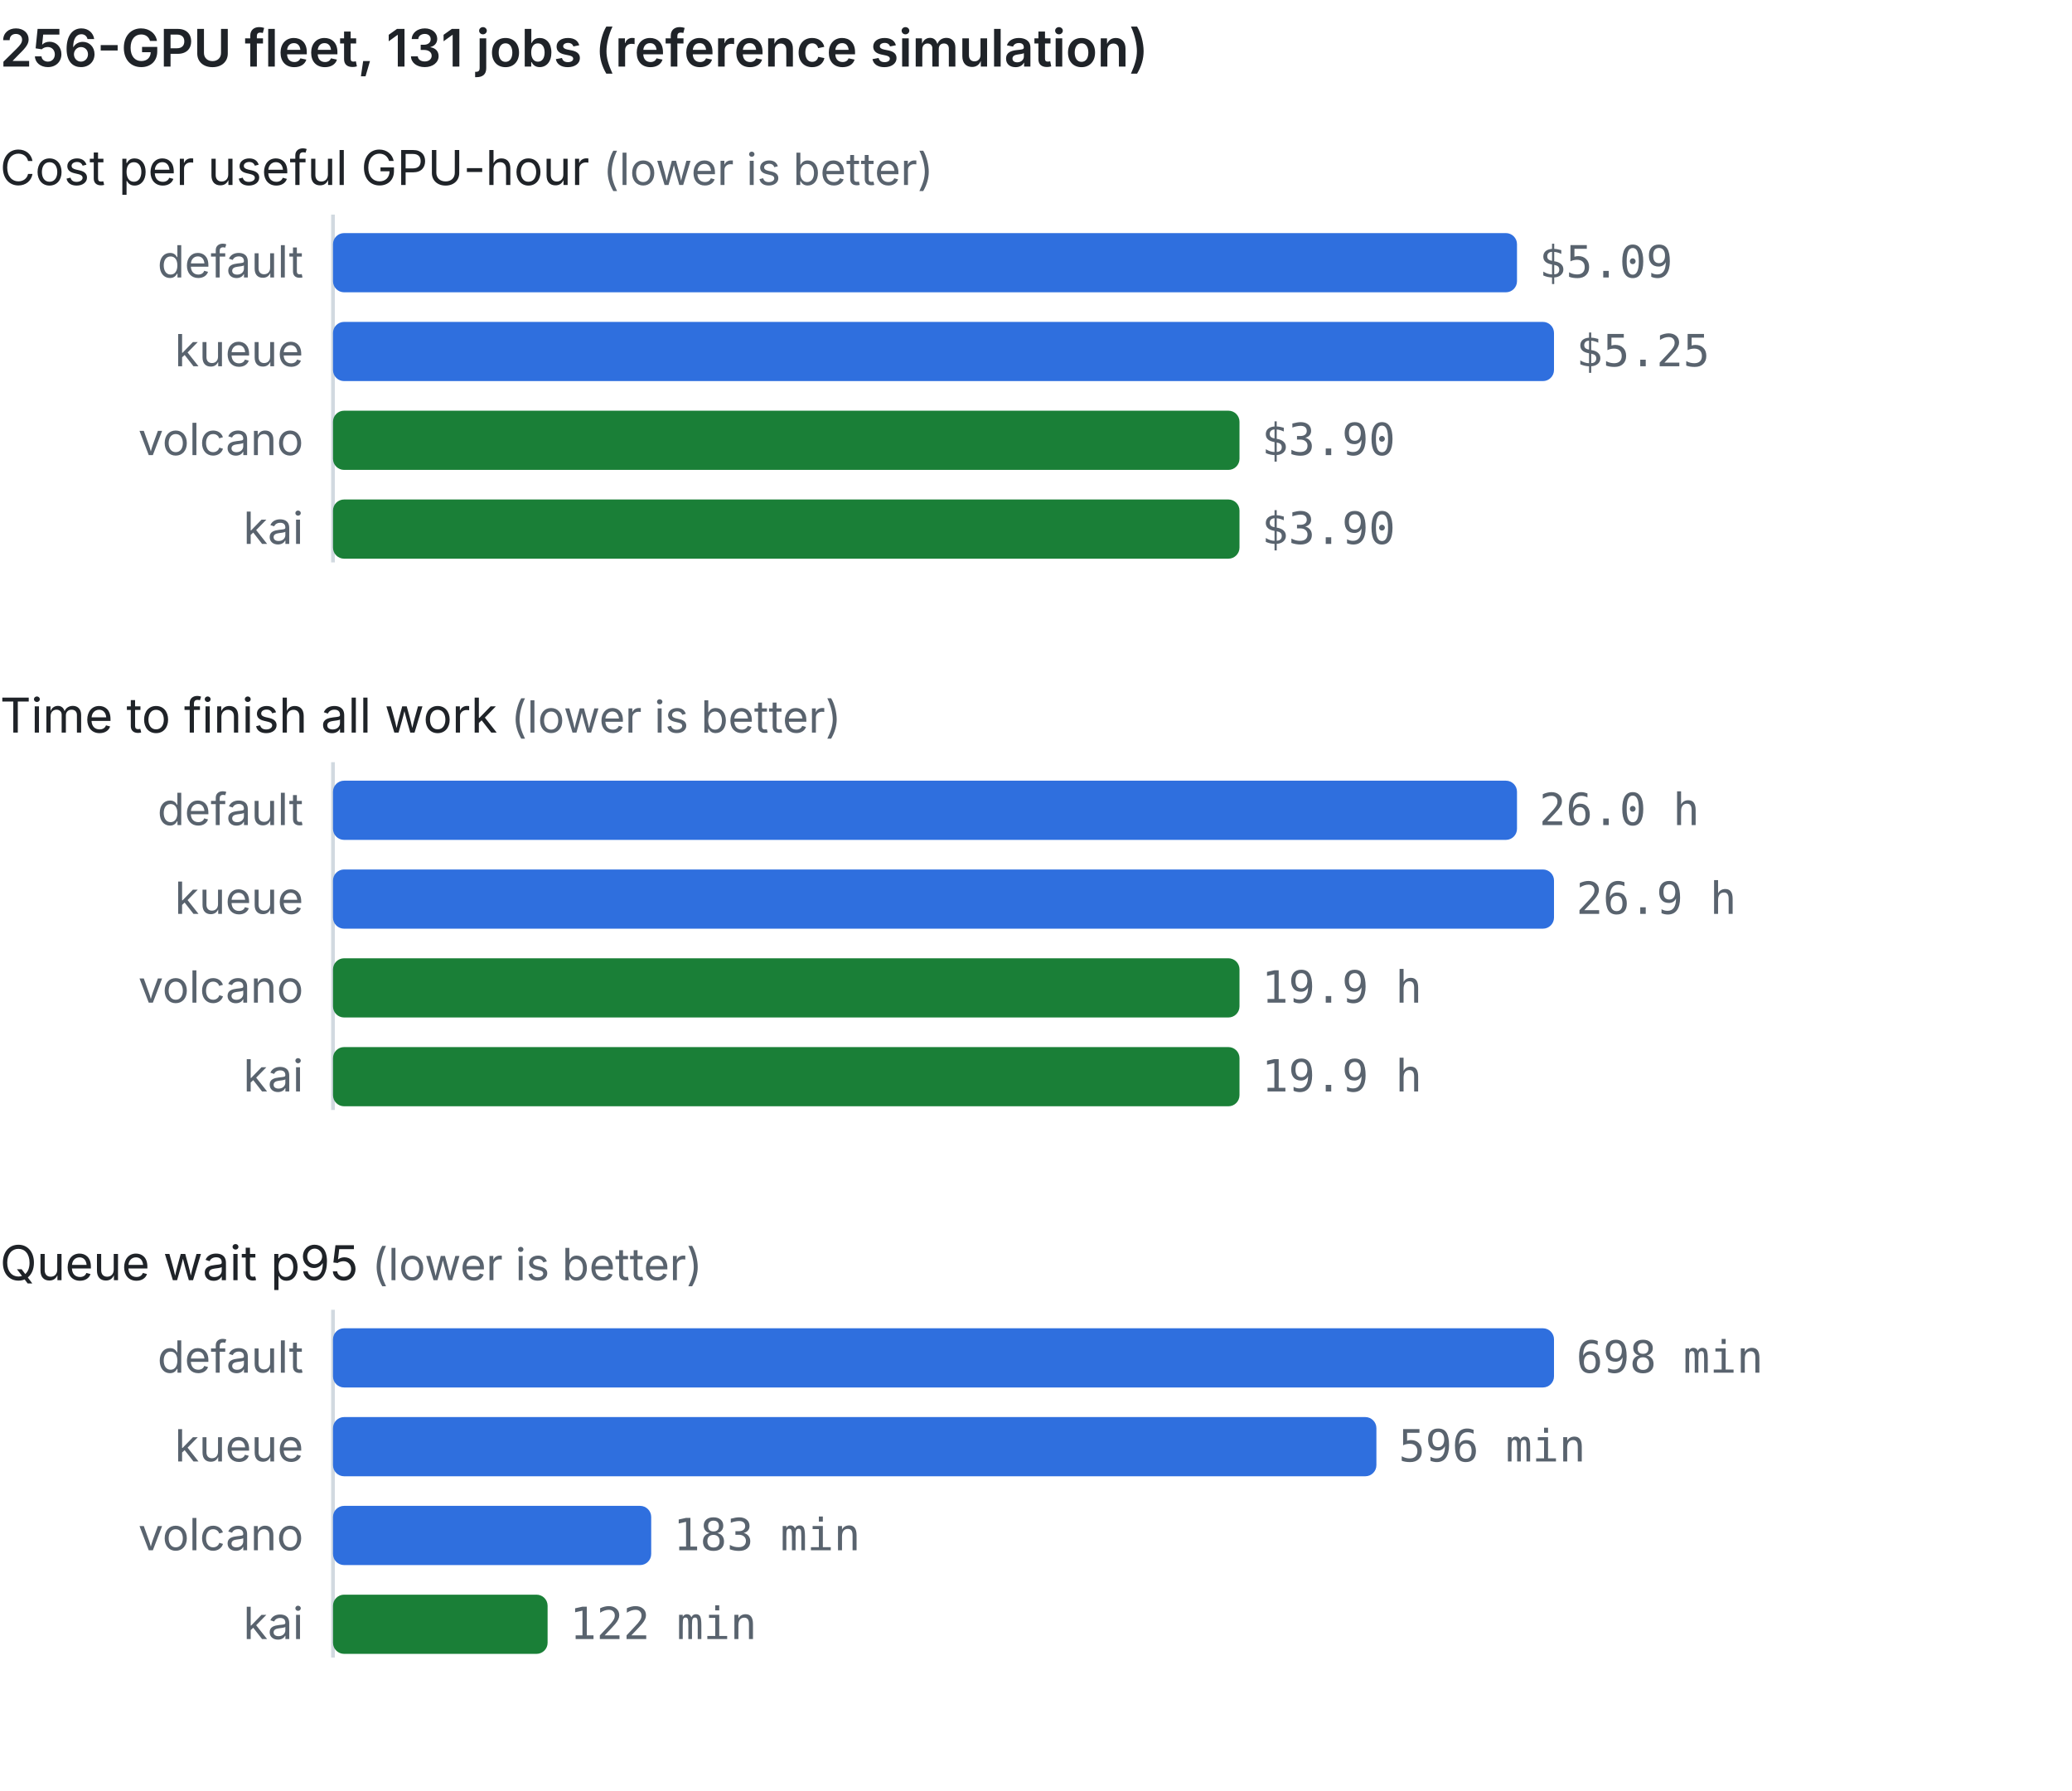
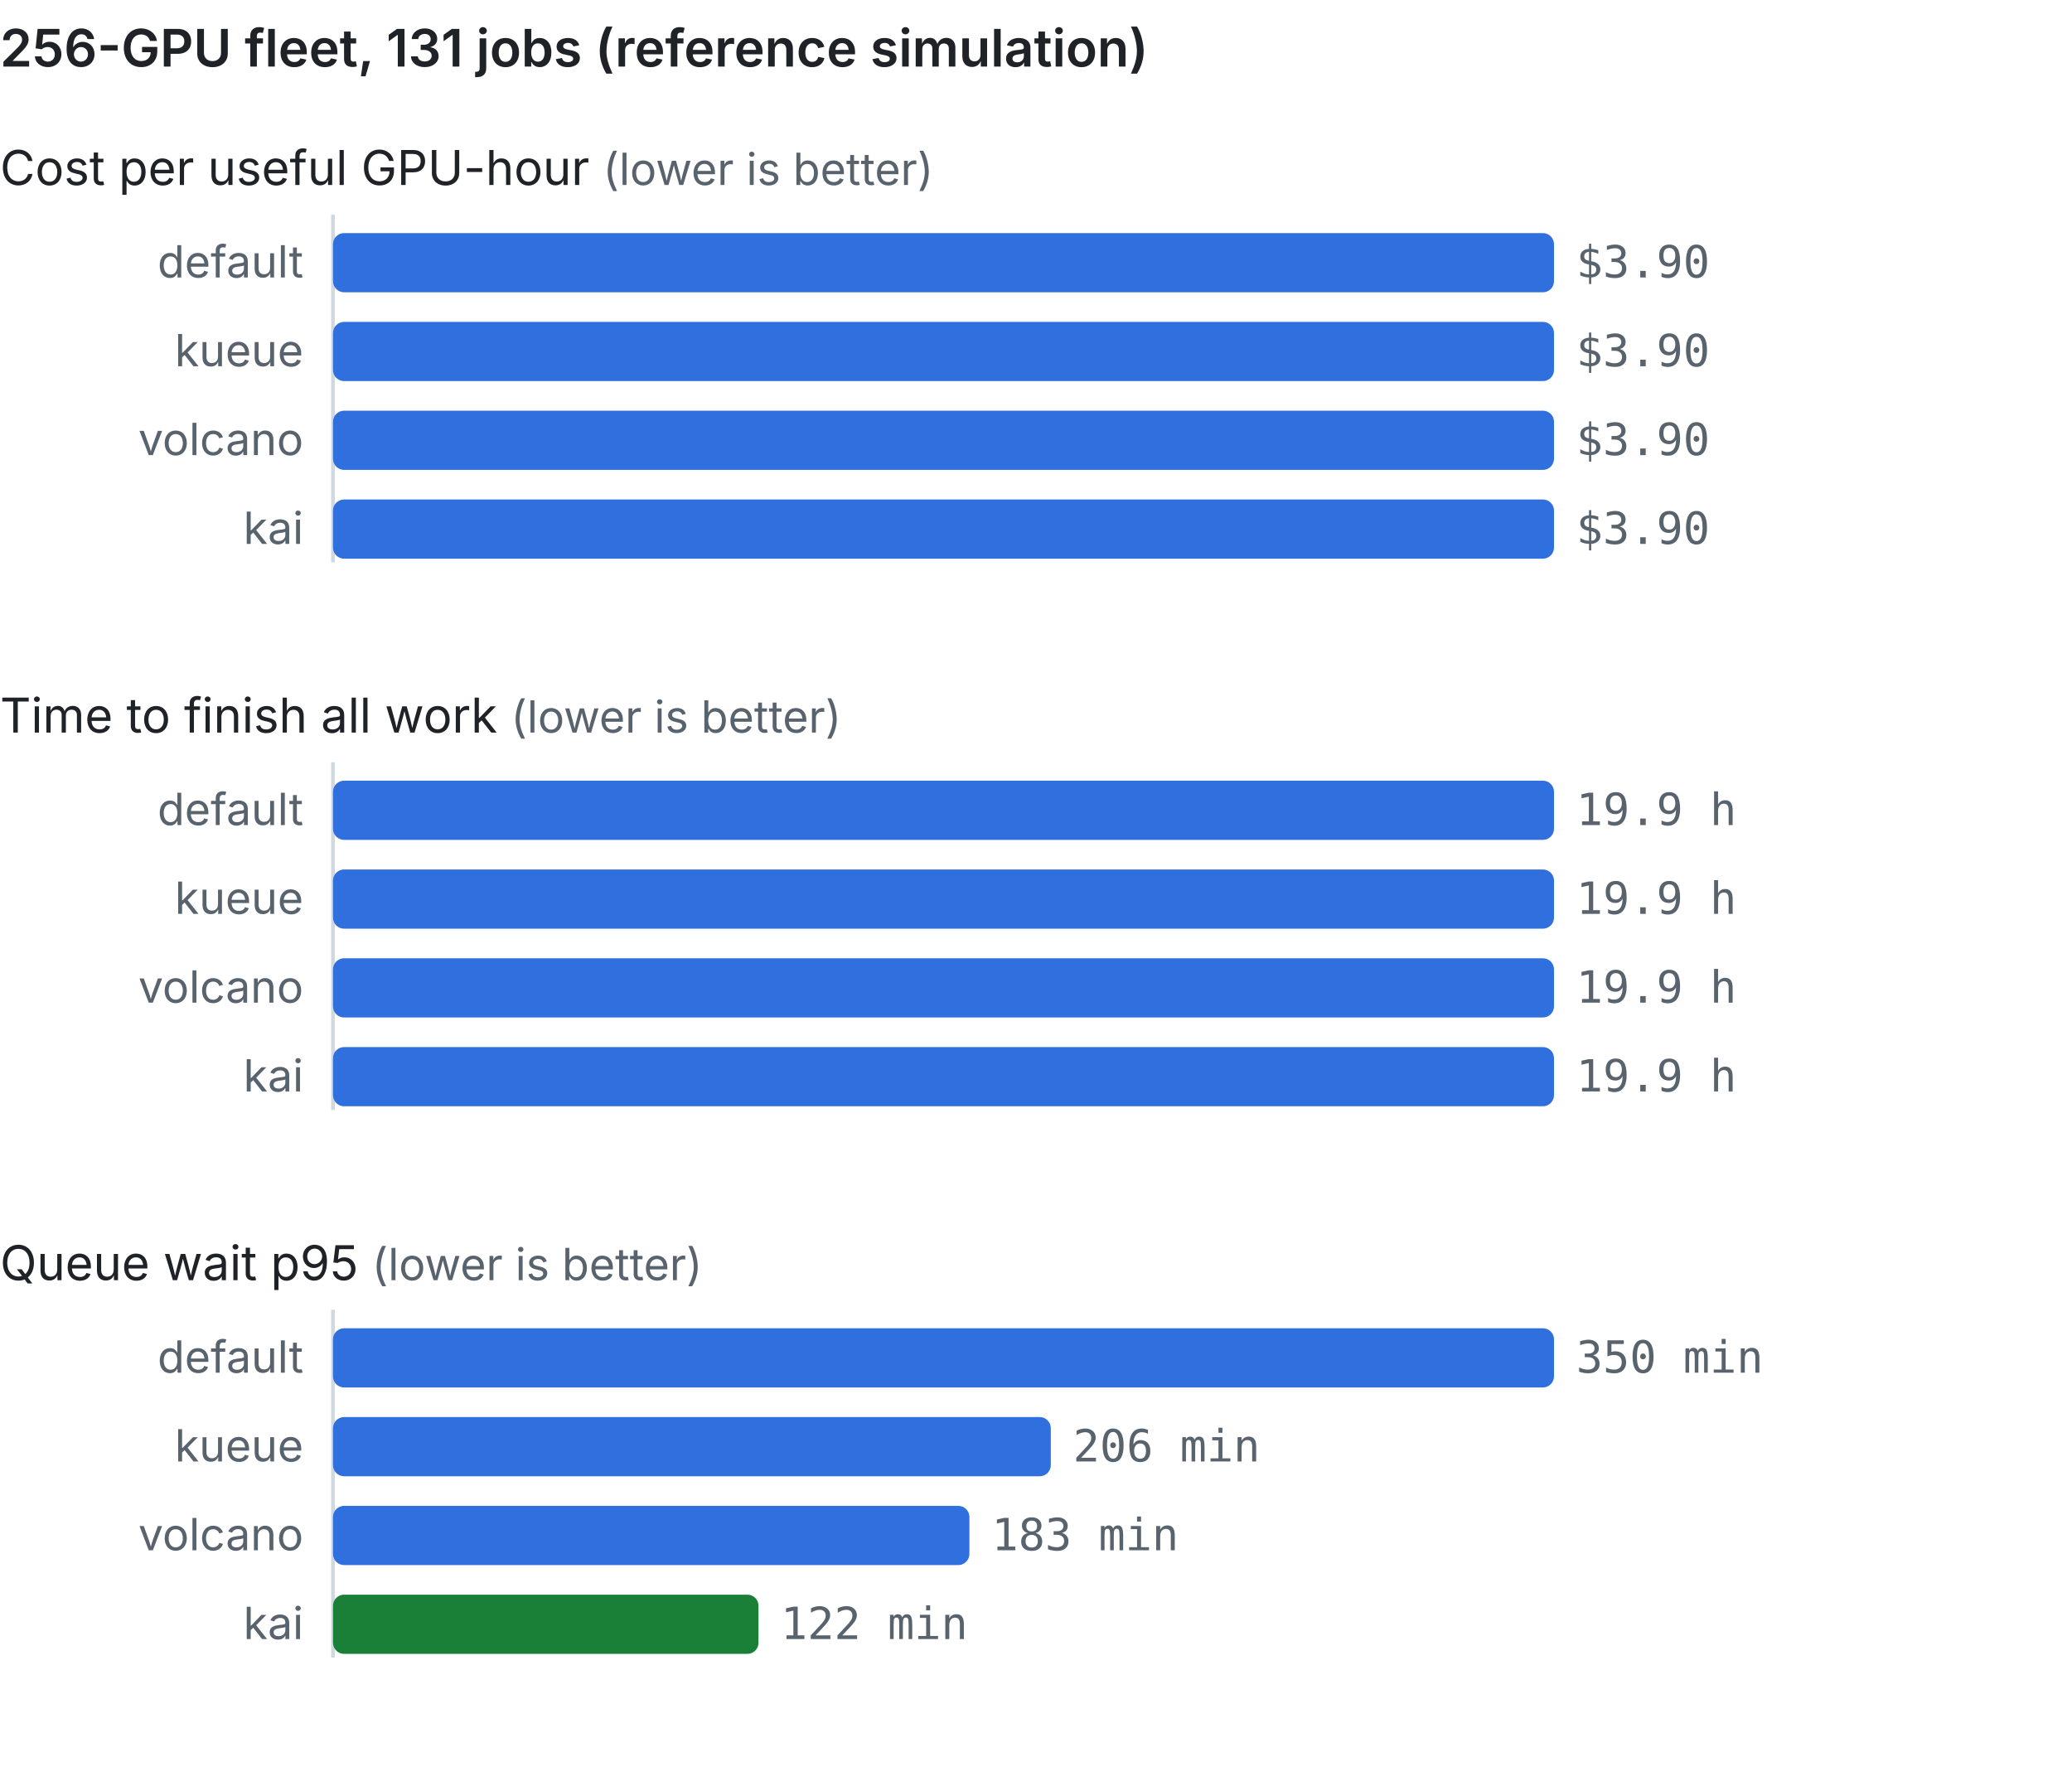
<svg xmlns="http://www.w3.org/2000/svg" width="560" height="484" viewBox="0 0 560 484" role="img" aria-labelledby="title desc">
  <style>
.t{font:600 14px system-ui,-apple-system,Segoe UI,sans-serif;fill:#1f2328}
.l{font:13px system-ui,-apple-system,Segoe UI,sans-serif;fill:#1f2328}
.v{font:12px ui-monospace,SFMono-Regular,Menlo,monospace;fill:#59636e}
.n{font:12px system-ui,-apple-system,Segoe UI,sans-serif;fill:#59636e}
.b{fill:#2f6fde}.best{fill:#1a7f37}.g{stroke:#d1d9e0}
@media (prefers-color-scheme: dark){.t,.l{fill:#f0f6fc}.v,.n{fill:#9198a1}.b{fill:#4493f8}.best{fill:#3fb950}.g{stroke:#3d444d}}
</style>
  <text class="t" x="0" y="18">256-GPU fleet, 131 jobs (reference simulation)</text>
  <text class="l" x="0" y="50">Cost per useful GPU-hour <tspan class="n">(lower is better)</tspan>
  </text>
  <line class="g" x1="90" y1="58" x2="90" y2="152" />
  <text class="n" x="82" y="75" text-anchor="end">default</text>
-   <rect class="b" x="90" y="63" width="320" height="16" rx="3" />
-   <text class="v" x="416" y="75">$5.09</text>
+   <rect class="b" x="90" y="63" width="330" height="16" rx="3" />
+   <text class="v" x="426" y="75">$3.90</text>
  <text class="n" x="82" y="99" text-anchor="end">kueue</text>
  <rect class="b" x="90" y="87" width="330" height="16" rx="3" />
-   <text class="v" x="426" y="99">$5.25</text>
+   <text class="v" x="426" y="99">$3.90</text>
  <text class="n" x="82" y="123" text-anchor="end">volcano</text>
-   <rect class="best" x="90" y="111" width="245" height="16" rx="3" />
-   <text class="v" x="341" y="123">$3.90</text>
+   <rect class="b" x="90" y="111" width="330" height="16" rx="3" />
+   <text class="v" x="426" y="123">$3.90</text>
  <text class="n" x="82" y="147" text-anchor="end">kai</text>
-   <rect class="best" x="90" y="135" width="245" height="16" rx="3" />
-   <text class="v" x="341" y="147">$3.90</text>
+   <rect class="b" x="90" y="135" width="330" height="16" rx="3" />
+   <text class="v" x="426" y="147">$3.90</text>
  <text class="l" x="0" y="198">Time to finish all work <tspan class="n">(lower is better)</tspan>
  </text>
  <line class="g" x1="90" y1="206" x2="90" y2="300" />
  <text class="n" x="82" y="223" text-anchor="end">default</text>
-   <rect class="b" x="90" y="211" width="320" height="16" rx="3" />
-   <text class="v" x="416" y="223">26.0 h</text>
+   <rect class="b" x="90" y="211" width="330" height="16" rx="3" />
+   <text class="v" x="426" y="223">19.9 h</text>
  <text class="n" x="82" y="247" text-anchor="end">kueue</text>
  <rect class="b" x="90" y="235" width="330" height="16" rx="3" />
-   <text class="v" x="426" y="247">26.9 h</text>
+   <text class="v" x="426" y="247">19.9 h</text>
  <text class="n" x="82" y="271" text-anchor="end">volcano</text>
-   <rect class="best" x="90" y="259" width="245" height="16" rx="3" />
-   <text class="v" x="341" y="271">19.9 h</text>
+   <rect class="b" x="90" y="259" width="330" height="16" rx="3" />
+   <text class="v" x="426" y="271">19.9 h</text>
  <text class="n" x="82" y="295" text-anchor="end">kai</text>
-   <rect class="best" x="90" y="283" width="245" height="16" rx="3" />
-   <text class="v" x="341" y="295">19.9 h</text>
+   <rect class="b" x="90" y="283" width="330" height="16" rx="3" />
+   <text class="v" x="426" y="295">19.9 h</text>
  <text class="l" x="0" y="346">Queue wait p95 <tspan class="n">(lower is better)</tspan>
  </text>
  <line class="g" x1="90" y1="354" x2="90" y2="448" />
  <text class="n" x="82" y="371" text-anchor="end">default</text>
  <rect class="b" x="90" y="359" width="330" height="16" rx="3" />
-   <text class="v" x="426" y="371">698 min</text>
+   <text class="v" x="426" y="371">350 min</text>
  <text class="n" x="82" y="395" text-anchor="end">kueue</text>
-   <rect class="b" x="90" y="383" width="282" height="16" rx="3" />
-   <text class="v" x="378" y="395">596 min</text>
+   <rect class="b" x="90" y="383" width="194" height="16" rx="3" />
+   <text class="v" x="290" y="395">206 min</text>
  <text class="n" x="82" y="419" text-anchor="end">volcano</text>
-   <rect class="b" x="90" y="407" width="86" height="16" rx="3" />
-   <text class="v" x="182" y="419">183 min</text>
+   <rect class="b" x="90" y="407" width="172" height="16" rx="3" />
+   <text class="v" x="268" y="419">183 min</text>
  <text class="n" x="82" y="443" text-anchor="end">kai</text>
-   <rect class="best" x="90" y="431" width="58" height="16" rx="3" />
-   <text class="v" x="154" y="443">122 min</text>
+   <rect class="best" x="90" y="431" width="115" height="16" rx="3" />
+   <text class="v" x="211" y="443">122 min</text>
</svg>
